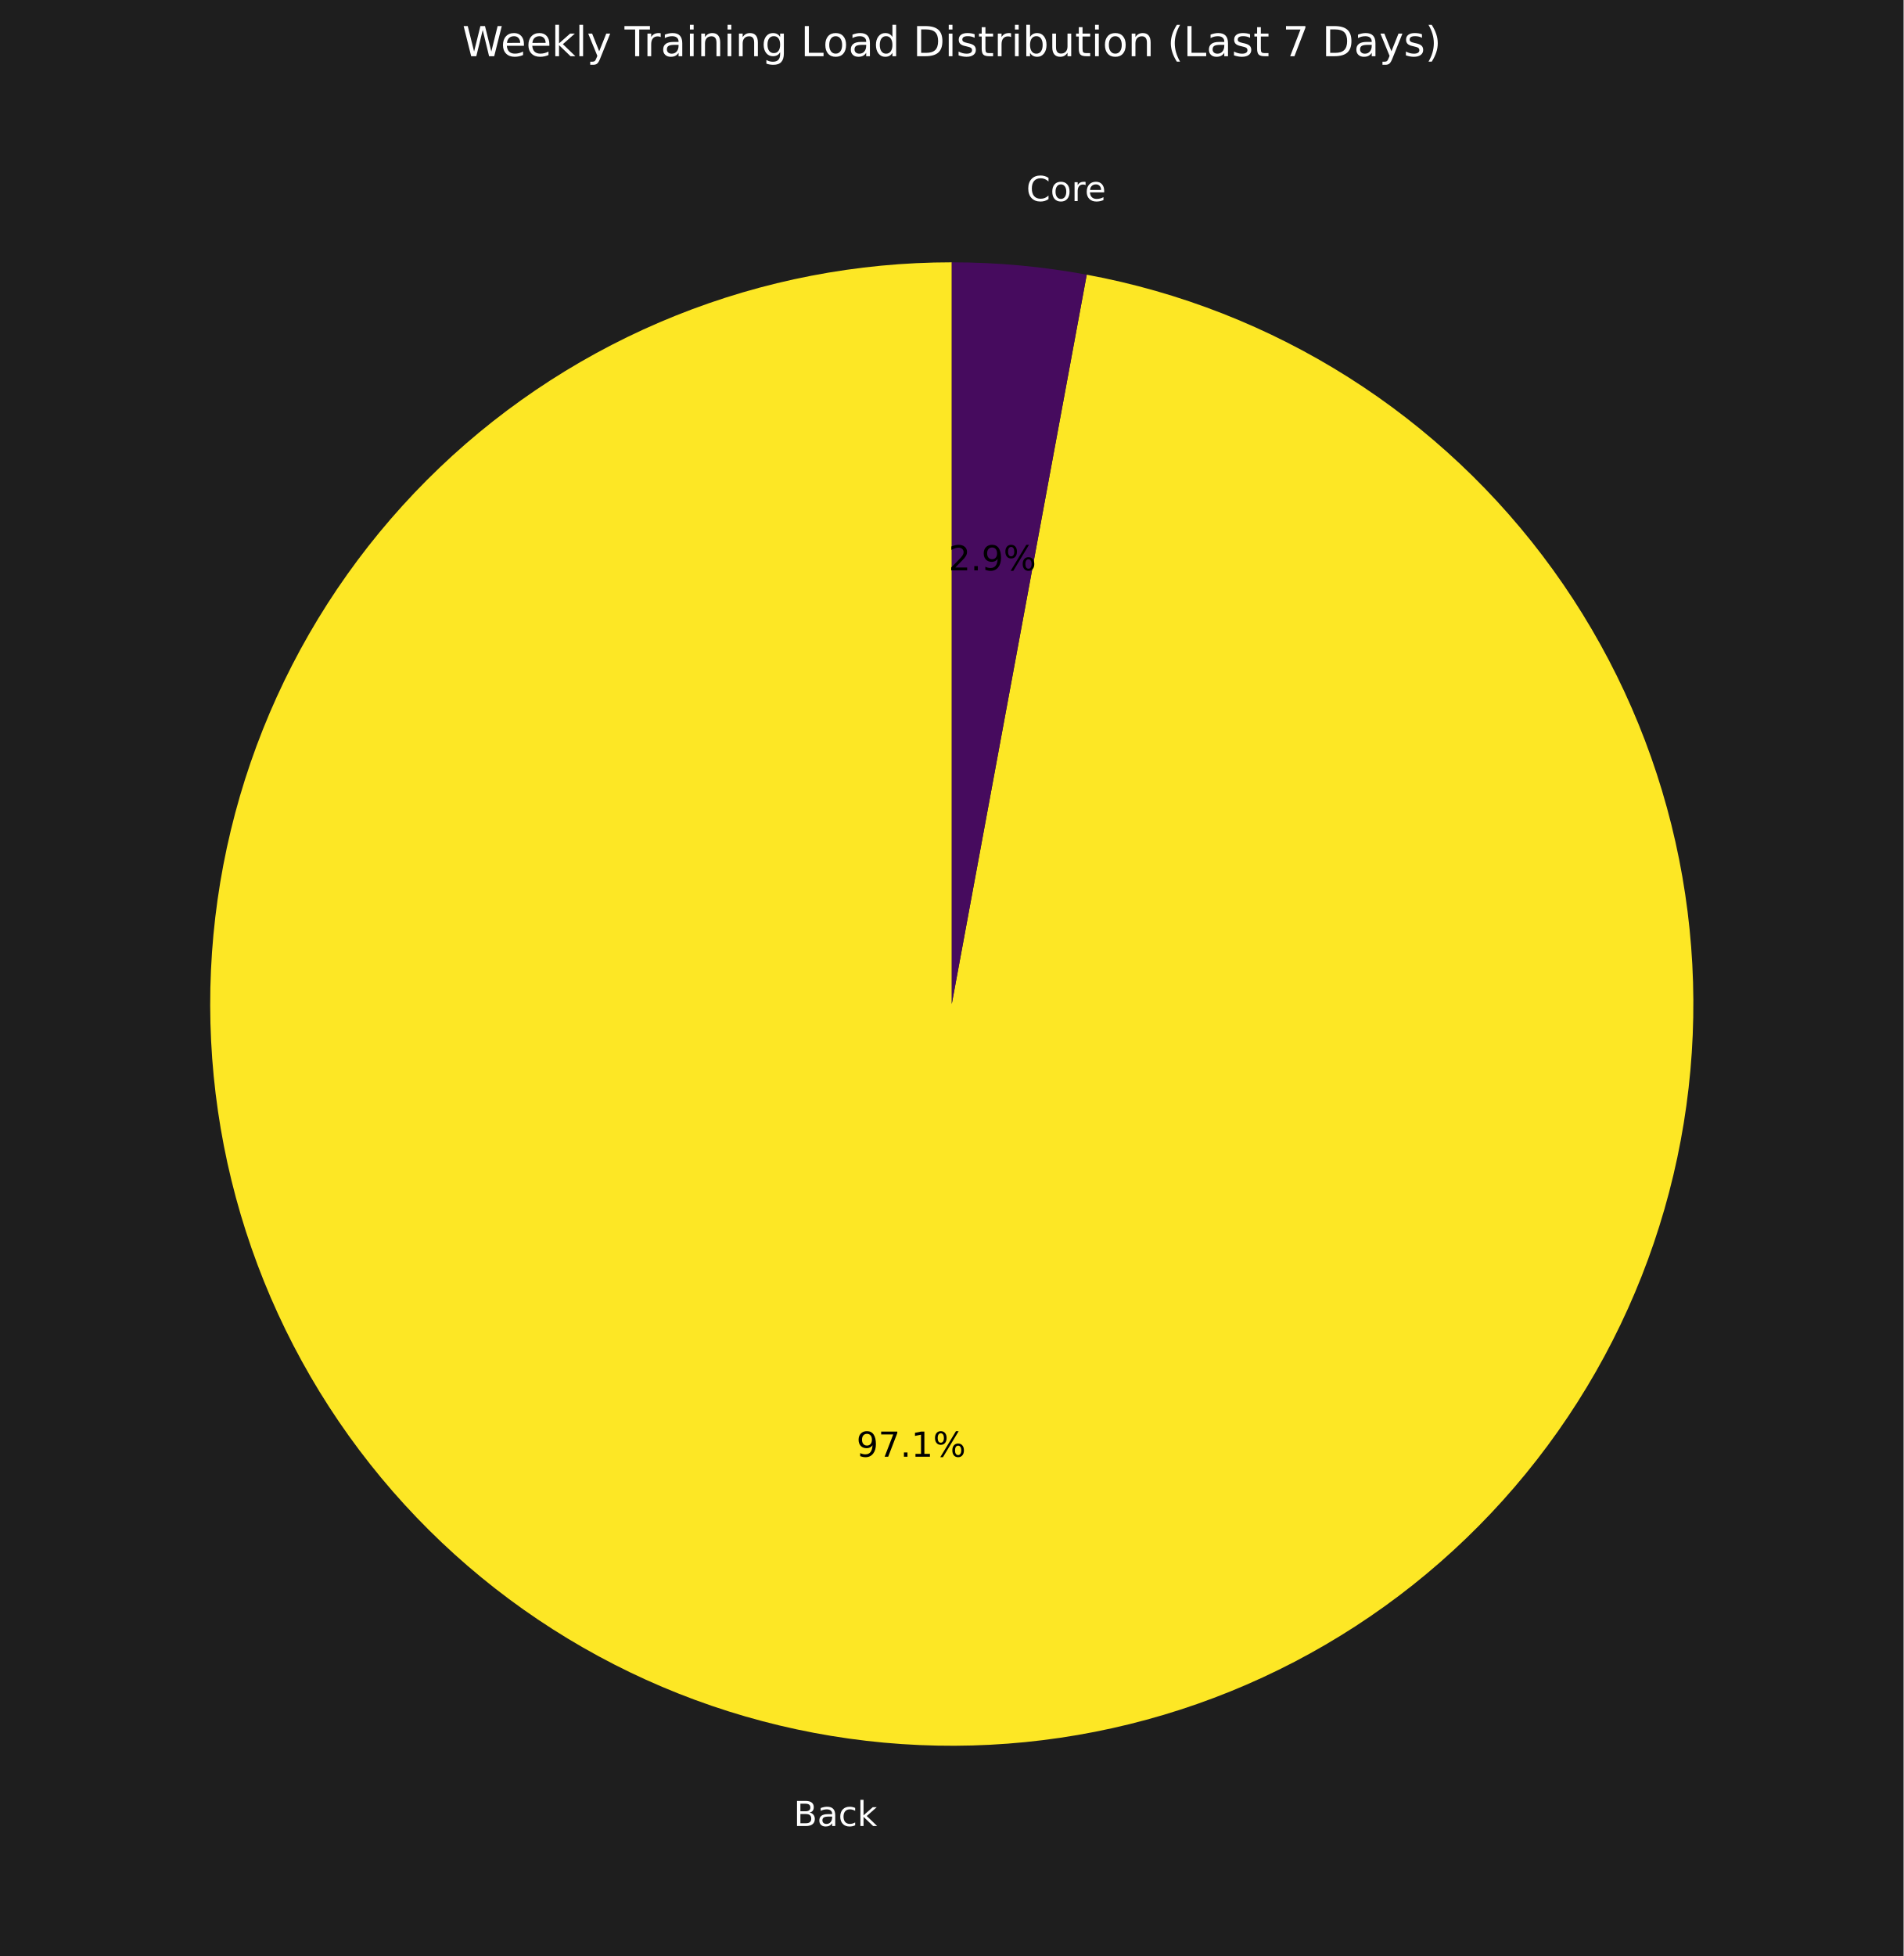
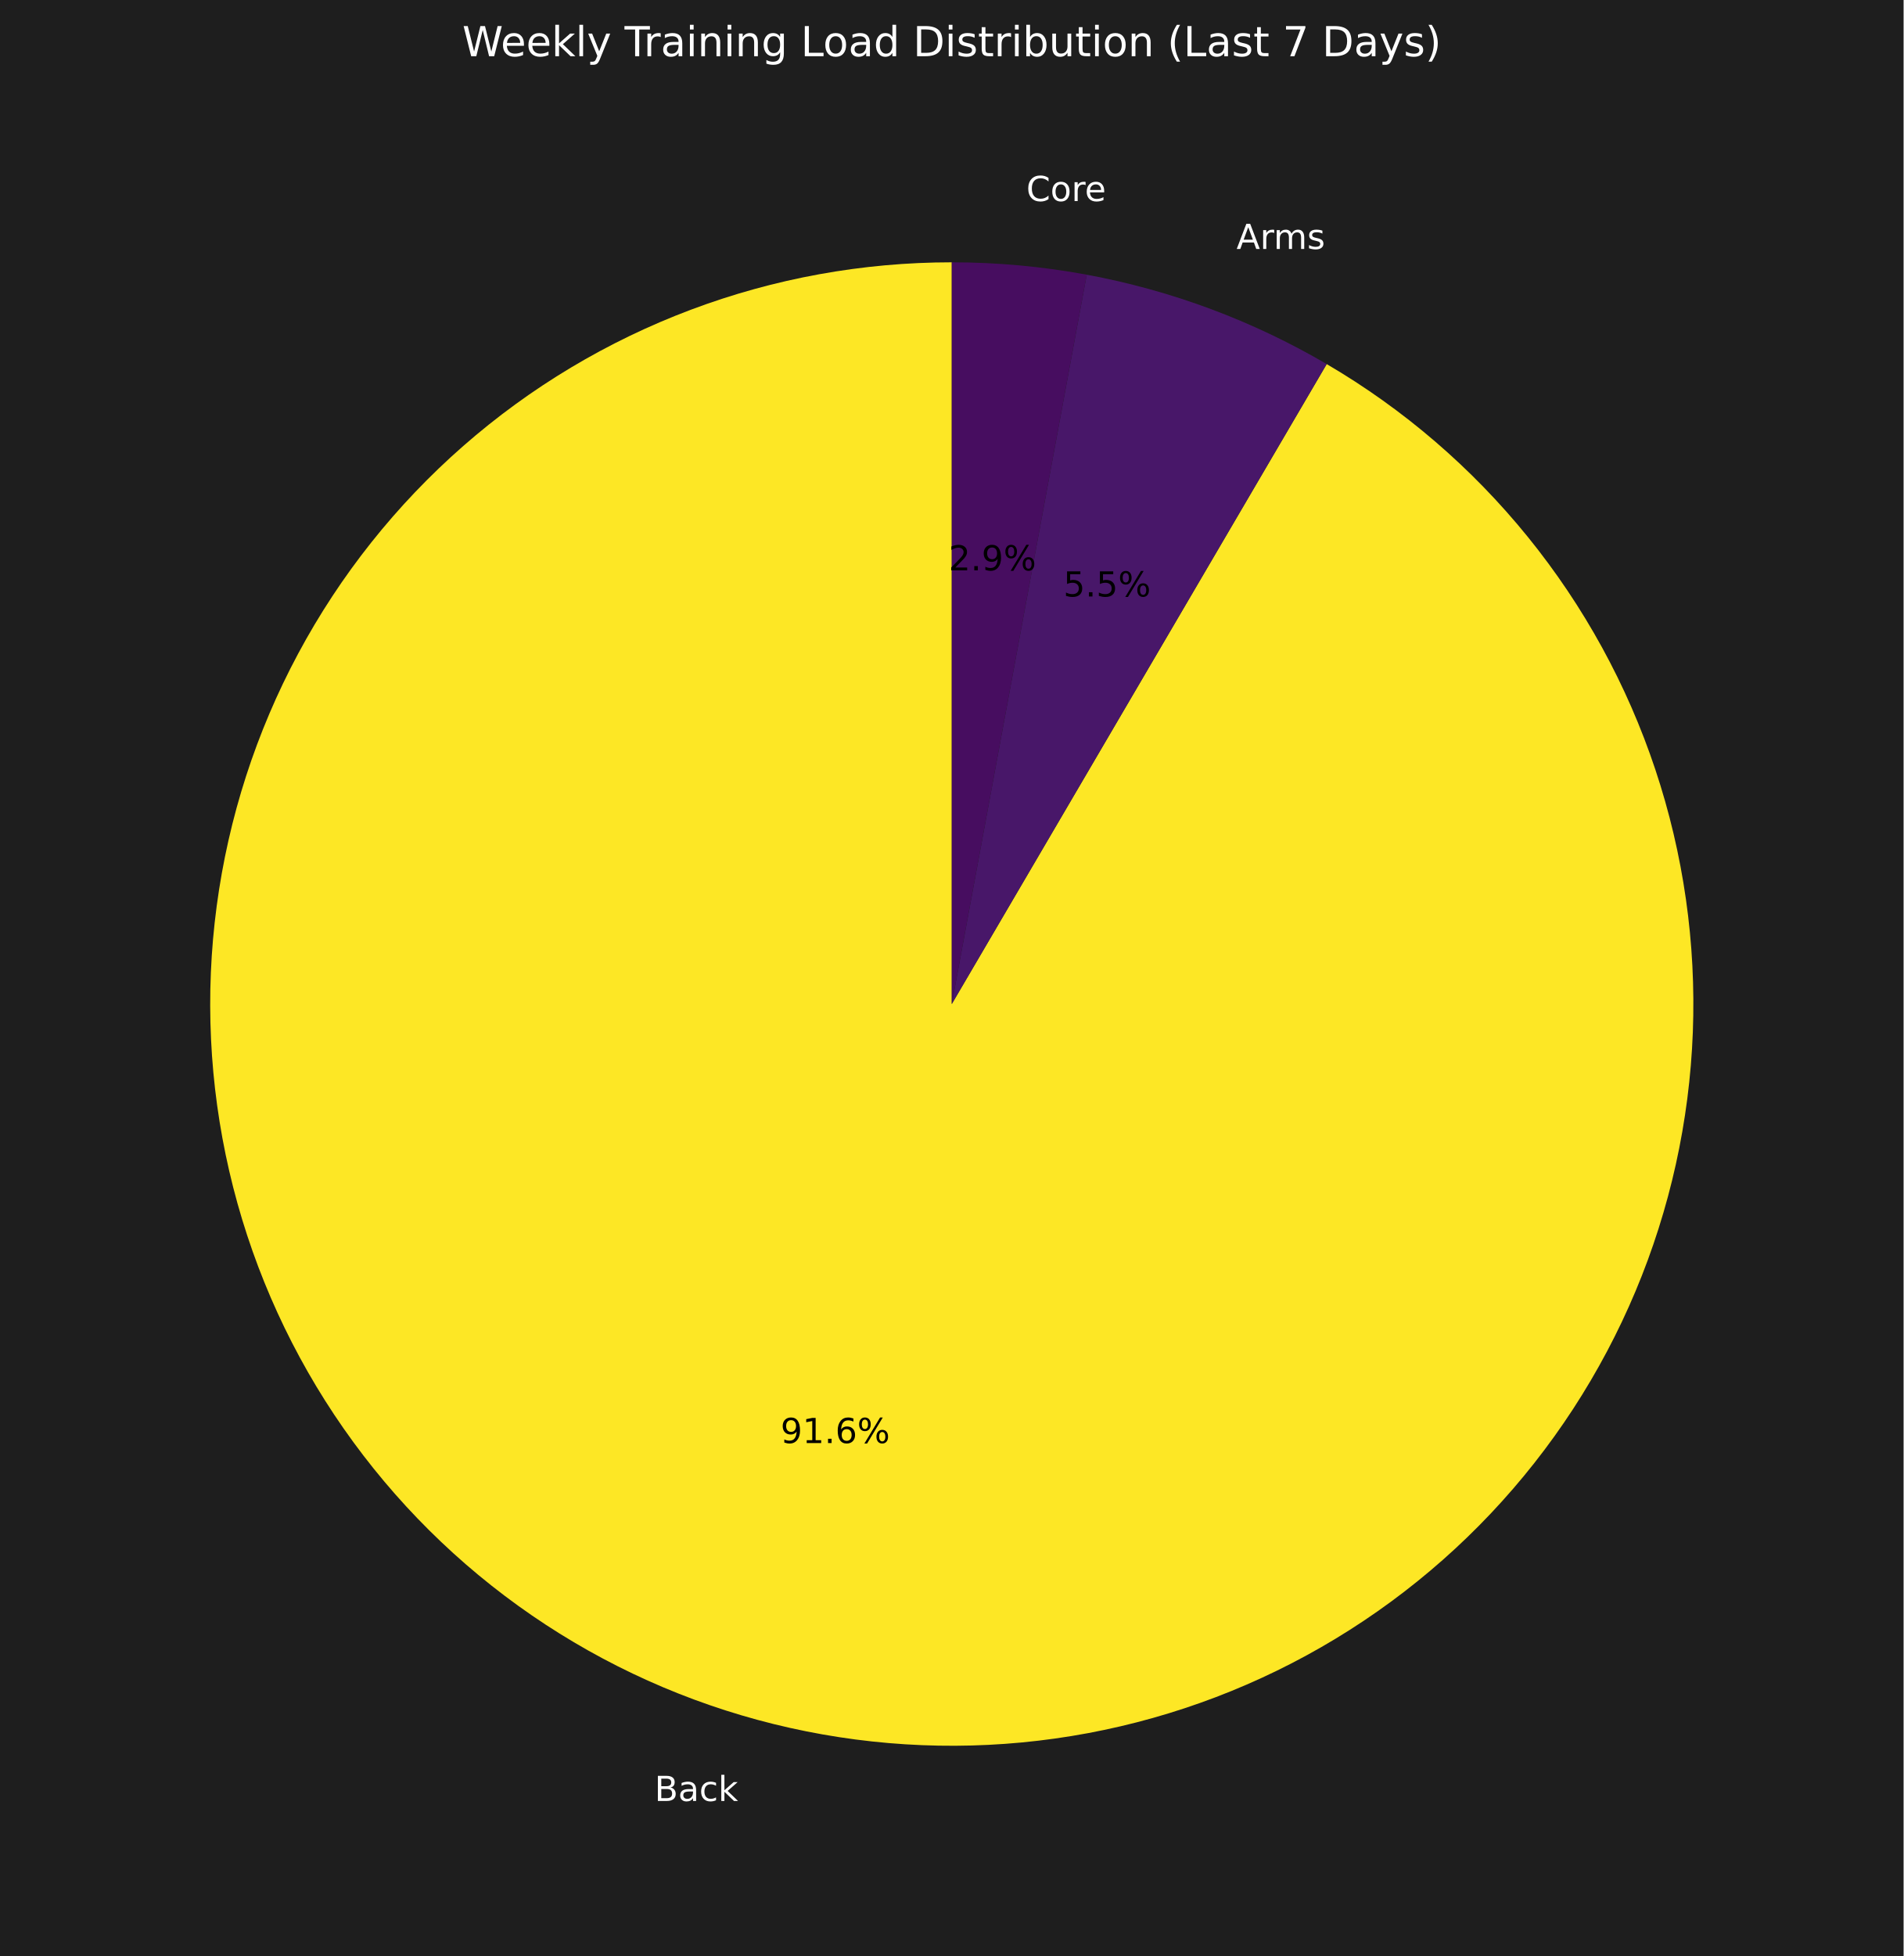
<svg xmlns="http://www.w3.org/2000/svg" xmlns:xlink="http://www.w3.org/1999/xlink" width="552.72pt" height="567.838pt" viewBox="0 0 552.72 567.838" version="1.1">
  <defs>
    <style type="text/css">*{stroke-linejoin: round; stroke-linecap: butt}</style>
  </defs>
  <g id="figure_1">
    <g id="patch_1">
      <path d="M 0 567.838  L 552.72 567.838  L 552.72 0  L 0 0  z " style="fill: #1e1e1e" />
    </g>
    <g id="axes_1">
      <g id="patch_2">
-         <path d="M 276.36 76.15  C 248.912 76.15 221.715 81.398 196.238 91.612  C 170.761 101.825 147.47 116.816 127.623 135.775  C 107.775 154.735 91.735 177.316 80.367 202.299  C 68.999 227.283 62.513 254.211 61.257 281.63  C 60.002 309.049 64.001 336.457 73.038 362.375  C 82.075 388.293 95.986 412.245 114.018 432.939  C 132.05 453.633 153.873 470.689 178.311 483.187  C 202.748 495.686 229.351 503.397 256.684 505.905  C 284.018 508.413 311.58 505.672 337.884 497.83  C 364.188 489.987 388.751 477.187 410.248 460.12  C 431.745 443.054 449.781 422.033 463.384 398.193  C 476.987 374.353 485.907 348.13 489.663 320.94  C 493.418 293.75 491.941 266.091 485.309 239.456  C 478.678 212.821 467.015 187.698 450.949 165.443  C 434.883 143.188 414.71 124.209 391.517 109.53  C 368.323 94.851 342.536 84.741 315.547 79.746  L 276.36 291.478  z " style="fill: #fde725" />
+         <path d="M 276.36 76.15  C 250.482 76.15 224.815 80.815 200.592 89.921  C 176.369 99.027 153.984 112.425 134.514 129.472  C 115.045 146.519 98.806 166.937 86.58 189.745  C 74.354 212.552 66.339 237.378 62.92 263.029  C 59.501 288.681 60.734 314.739 66.559 339.953  C 72.385 365.167 82.709 389.125 97.034 410.676  C 111.359 432.228 129.452 451.021 150.445 466.154  C 171.437 481.286 194.987 492.511 219.961 499.289  C 244.936 506.067 270.929 508.288 296.691 505.844  C 322.454 503.401 347.566 496.333 370.821 484.981  C 394.076 473.628 415.095 458.176 432.869 439.367  C 450.642 420.558 464.88 398.698 474.898 374.838  C 484.916 350.978 490.551 325.506 491.533 299.646  C 492.515 273.787 488.827 247.961 480.646 223.41  C 472.466 198.859 459.926 175.983 443.63 155.88  C 427.334 135.778 407.547 118.777 385.22 105.694  L 276.36 291.478  z " style="fill: #fde725" />
      </g>
      <g id="patch_3">
-         <path d="M 315.547 79.746  C 309.087 78.55 302.577 77.651 296.036 77.051  C 289.494 76.451 282.929 76.15 276.36 76.15  L 276.36 291.478  z " style="fill: #460b5e" />
+         <path d="M 385.22 105.694  C 374.468 99.394 363.189 94.039 351.511 89.69  C 339.834 85.341 327.8 82.014 315.547 79.746  L 276.36 291.478  z " style="fill: #481769" />
+       </g>
+       <g id="patch_4">
+         <path d="M 315.547 79.746  C 309.088 78.55 302.577 77.651 296.036 77.051  C 289.494 76.451 282.929 76.15 276.36 76.15  L 276.36 291.478  z " style="fill: #470d60" />
      </g>
      <g id="matplotlib.axis_1" />
      <g id="matplotlib.axis_2" />
      <g id="text_1">
-         <g style="fill: #ffffff" transform="translate(230.4387 530.1074) scale(0.1 -0.1)">
+         <g style="fill: #ffffff" transform="translate(190.0434 522.8294) scale(0.1 -0.1)">
          <defs>
            <path id="DejaVuSans-42" d="M 1259 2228  L 1259 519  L 2272 519  Q 2781 519 3026 730  Q 3272 941 3272 1375  Q 3272 1813 3026 2020  Q 2781 2228 2272 2228  L 1259 2228  z M 1259 4147  L 1259 2741  L 2194 2741  Q 2656 2741 2882 2914  Q 3109 3088 3109 3444  Q 3109 3797 2882 3972  Q 2656 4147 2194 4147  L 1259 4147  z M 628 4666  L 2241 4666  Q 2963 4666 3353 4366  Q 3744 4066 3744 3513  Q 3744 3084 3544 2831  Q 3344 2578 2956 2516  Q 3422 2416 3680 2098  Q 3938 1781 3938 1306  Q 3938 681 3513 340  Q 3088 0 2303 0  L 628 0  L 628 4666  z " transform="scale(0.015625)" />
            <path id="DejaVuSans-61" d="M 2194 1759  Q 1497 1759 1228 1600  Q 959 1441 959 1056  Q 959 750 1161 570  Q 1363 391 1709 391  Q 2188 391 2477 730  Q 2766 1069 2766 1631  L 2766 1759  L 2194 1759  z M 3341 1997  L 3341 0  L 2766 0  L 2766 531  Q 2569 213 2275 61  Q 1981 -91 1556 -91  Q 1019 -91 701 211  Q 384 513 384 1019  Q 384 1609 779 1909  Q 1175 2209 1959 2209  L 2766 2209  L 2766 2266  Q 2766 2663 2505 2880  Q 2244 3097 1772 3097  Q 1472 3097 1187 3025  Q 903 2953 641 2809  L 641 3341  Q 956 3463 1253 3523  Q 1550 3584 1831 3584  Q 2591 3584 2966 3190  Q 3341 2797 3341 1997  z " transform="scale(0.015625)" />
            <path id="DejaVuSans-63" d="M 3122 3366  L 3122 2828  Q 2878 2963 2633 3030  Q 2388 3097 2138 3097  Q 1578 3097 1268 2742  Q 959 2388 959 1747  Q 959 1106 1268 751  Q 1578 397 2138 397  Q 2388 397 2633 464  Q 2878 531 3122 666  L 3122 134  Q 2881 22 2623 -34  Q 2366 -91 2075 -91  Q 1284 -91 818 406  Q 353 903 353 1747  Q 353 2603 823 3093  Q 1294 3584 2113 3584  Q 2378 3584 2631 3529  Q 2884 3475 3122 3366  z " transform="scale(0.015625)" />
            <path id="DejaVuSans-6b" d="M 581 4863  L 1159 4863  L 1159 1991  L 2875 3500  L 3609 3500  L 1753 1863  L 3688 0  L 2938 0  L 1159 1709  L 1159 0  L 581 0  L 581 4863  z " transform="scale(0.015625)" />
          </defs>
          <use xlink:href="#DejaVuSans-42" />
          <use xlink:href="#DejaVuSans-61" transform="translate(68.60352 0)" />
          <use xlink:href="#DejaVuSans-63" transform="translate(129.8828 0)" />
          <use xlink:href="#DejaVuSans-6b" transform="translate(184.8633 0)" />
        </g>
      </g>
      <g id="text_2">
-         <g transform="translate(248.671 422.8938) scale(0.1 -0.1)">
+         <g transform="translate(226.6372 418.924) scale(0.1 -0.1)">
          <defs>
            <path id="DejaVuSans-39" d="M 703 97  L 703 672  Q 941 559 1184 500  Q 1428 441 1663 441  Q 2288 441 2617 861  Q 2947 1281 2994 2138  Q 2813 1869 2534 1725  Q 2256 1581 1919 1581  Q 1219 1581 811 2004  Q 403 2428 403 3163  Q 403 3881 828 4315  Q 1253 4750 1959 4750  Q 2769 4750 3195 4129  Q 3622 3509 3622 2328  Q 3622 1225 3098 567  Q 2575 -91 1691 -91  Q 1453 -91 1209 -44  Q 966 3 703 97  z M 1959 2075  Q 2384 2075 2632 2365  Q 2881 2656 2881 3163  Q 2881 3666 2632 3958  Q 2384 4250 1959 4250  Q 1534 4250 1286 3958  Q 1038 3666 1038 3163  Q 1038 2656 1286 2365  Q 1534 2075 1959 2075  z " transform="scale(0.015625)" />
-             <path id="DejaVuSans-37" d="M 525 4666  L 3525 4666  L 3525 4397  L 1831 0  L 1172 0  L 2766 4134  L 525 4134  L 525 4666  z " transform="scale(0.015625)" />
+             <path id="DejaVuSans-31" d="M 794 531  L 1825 531  L 1825 4091  L 703 3866  L 703 4441  L 1819 4666  L 2450 4666  L 2450 531  L 3481 531  L 3481 0  L 794 0  L 794 531  z " transform="scale(0.015625)" />
            <path id="DejaVuSans-2e" d="M 684 794  L 1344 794  L 1344 0  L 684 0  L 684 794  z " transform="scale(0.015625)" />
-             <path id="DejaVuSans-31" d="M 794 531  L 1825 531  L 1825 4091  L 703 3866  L 703 4441  L 1819 4666  L 2450 4666  L 2450 531  L 3481 531  L 3481 0  L 794 0  L 794 531  z " transform="scale(0.015625)" />
+             <path id="DejaVuSans-36" d="M 2113 2584  Q 1688 2584 1439 2293  Q 1191 2003 1191 1497  Q 1191 994 1439 701  Q 1688 409 2113 409  Q 2538 409 2786 701  Q 3034 994 3034 1497  Q 3034 2003 2786 2293  Q 2538 2584 2113 2584  z M 3366 4563  L 3366 3988  Q 3128 4100 2886 4159  Q 2644 4219 2406 4219  Q 1781 4219 1451 3797  Q 1122 3375 1075 2522  Q 1259 2794 1537 2939  Q 1816 3084 2150 3084  Q 2853 3084 3261 2657  Q 3669 2231 3669 1497  Q 3669 778 3244 343  Q 2819 -91 2113 -91  Q 1303 -91 875 529  Q 447 1150 447 2328  Q 447 3434 972 4092  Q 1497 4750 2381 4750  Q 2619 4750 2861 4703  Q 3103 4656 3366 4563  z " transform="scale(0.015625)" />
            <path id="DejaVuSans-25" d="M 4653 2053  Q 4381 2053 4226 1822  Q 4072 1591 4072 1178  Q 4072 772 4226 539  Q 4381 306 4653 306  Q 4919 306 5073 539  Q 5228 772 5228 1178  Q 5228 1588 5073 1820  Q 4919 2053 4653 2053  z M 4653 2450  Q 5147 2450 5437 2106  Q 5728 1763 5728 1178  Q 5728 594 5436 251  Q 5144 -91 4653 -91  Q 4153 -91 3862 251  Q 3572 594 3572 1178  Q 3572 1766 3864 2108  Q 4156 2450 4653 2450  z M 1428 4353  Q 1159 4353 1004 4120  Q 850 3888 850 3481  Q 850 3069 1003 2837  Q 1156 2606 1428 2606  Q 1700 2606 1854 2837  Q 2009 3069 2009 3481  Q 2009 3884 1853 4118  Q 1697 4353 1428 4353  z M 4250 4750  L 4750 4750  L 1831 -91  L 1331 -91  L 4250 4750  z M 1428 4750  Q 1922 4750 2215 4408  Q 2509 4066 2509 3481  Q 2509 2891 2217 2550  Q 1925 2209 1428 2209  Q 931 2209 642 2551  Q 353 2894 353 3481  Q 353 4063 643 4406  Q 934 4750 1428 4750  z " transform="scale(0.015625)" />
          </defs>
          <use xlink:href="#DejaVuSans-39" />
-           <use xlink:href="#DejaVuSans-37" transform="translate(63.62305 0)" />
+           <use xlink:href="#DejaVuSans-31" transform="translate(63.62305 0)" />
          <use xlink:href="#DejaVuSans-2e" transform="translate(127.2461 0)" />
-           <use xlink:href="#DejaVuSans-31" transform="translate(159.0332 0)" />
+           <use xlink:href="#DejaVuSans-36" transform="translate(159.0332 0)" />
          <use xlink:href="#DejaVuSans-25" transform="translate(222.6562 0)" />
        </g>
      </g>
      <g id="text_3">
-         <g style="fill: #ffffff" transform="translate(298.0031 58.36759) scale(0.1 -0.1)">
+         <g style="fill: #ffffff" transform="translate(359.0267 72.27071) scale(0.1 -0.1)">
+           <defs>
+             <path id="DejaVuSans-41" d="M 2188 4044  L 1331 1722  L 3047 1722  L 2188 4044  z M 1831 4666  L 2547 4666  L 4325 0  L 3669 0  L 3244 1197  L 1141 1197  L 716 0  L 50 0  L 1831 4666  z " transform="scale(0.015625)" />
+             <path id="DejaVuSans-72" d="M 2631 2963  Q 2534 3019 2420 3045  Q 2306 3072 2169 3072  Q 1681 3072 1420 2755  Q 1159 2438 1159 1844  L 1159 0  L 581 0  L 581 3500  L 1159 3500  L 1159 2956  Q 1341 3275 1631 3429  Q 1922 3584 2338 3584  Q 2397 3584 2469 3576  Q 2541 3569 2628 3553  L 2631 2963  z " transform="scale(0.015625)" />
+             <path id="DejaVuSans-6d" d="M 3328 2828  Q 3544 3216 3844 3400  Q 4144 3584 4550 3584  Q 5097 3584 5394 3201  Q 5691 2819 5691 2113  L 5691 0  L 5113 0  L 5113 2094  Q 5113 2597 4934 2840  Q 4756 3084 4391 3084  Q 3944 3084 3684 2787  Q 3425 2491 3425 1978  L 3425 0  L 2847 0  L 2847 2094  Q 2847 2600 2669 2842  Q 2491 3084 2119 3084  Q 1678 3084 1418 2786  Q 1159 2488 1159 1978  L 1159 0  L 581 0  L 581 3500  L 1159 3500  L 1159 2956  Q 1356 3278 1631 3431  Q 1906 3584 2284 3584  Q 2666 3584 2933 3390  Q 3200 3197 3328 2828  z " transform="scale(0.015625)" />
+             <path id="DejaVuSans-73" d="M 2834 3397  L 2834 2853  Q 2591 2978 2328 3040  Q 2066 3103 1784 3103  Q 1356 3103 1142 2972  Q 928 2841 928 2578  Q 928 2378 1081 2264  Q 1234 2150 1697 2047  L 1894 2003  Q 2506 1872 2764 1633  Q 3022 1394 3022 966  Q 3022 478 2636 193  Q 2250 -91 1575 -91  Q 1294 -91 989 -36  Q 684 19 347 128  L 347 722  Q 666 556 975 473  Q 1284 391 1588 391  Q 1994 391 2212 530  Q 2431 669 2431 922  Q 2431 1156 2273 1281  Q 2116 1406 1581 1522  L 1381 1569  Q 847 1681 609 1914  Q 372 2147 372 2553  Q 372 3047 722 3315  Q 1072 3584 1716 3584  Q 2034 3584 2315 3537  Q 2597 3491 2834 3397  z " transform="scale(0.015625)" />
+           </defs>
+           <use xlink:href="#DejaVuSans-41" />
+           <use xlink:href="#DejaVuSans-72" transform="translate(68.4082 0)" />
+           <use xlink:href="#DejaVuSans-6d" transform="translate(107.7715 0)" />
+           <use xlink:href="#DejaVuSans-73" transform="translate(205.1836 0)" />
+         </g>
+       </g>
+       <g id="text_4">
+         <g transform="translate(308.7486 173.1647) scale(0.1 -0.1)">
+           <defs>
+             <path id="DejaVuSans-35" d="M 691 4666  L 3169 4666  L 3169 4134  L 1269 4134  L 1269 2991  Q 1406 3038 1543 3061  Q 1681 3084 1819 3084  Q 2600 3084 3056 2656  Q 3513 2228 3513 1497  Q 3513 744 3044 326  Q 2575 -91 1722 -91  Q 1428 -91 1123 -41  Q 819 9 494 109  L 494 744  Q 775 591 1075 516  Q 1375 441 1709 441  Q 2250 441 2565 725  Q 2881 1009 2881 1497  Q 2881 1984 2565 2268  Q 2250 2553 1709 2553  Q 1456 2553 1204 2497  Q 953 2441 691 2322  L 691 4666  z " transform="scale(0.015625)" />
+           </defs>
+           <use xlink:href="#DejaVuSans-35" />
+           <use xlink:href="#DejaVuSans-2e" transform="translate(63.62305 0)" />
+           <use xlink:href="#DejaVuSans-35" transform="translate(95.41016 0)" />
+           <use xlink:href="#DejaVuSans-25" transform="translate(159.0332 0)" />
+         </g>
+       </g>
+       <g id="text_5">
+         <g style="fill: #ffffff" transform="translate(298.0033 58.36761) scale(0.1 -0.1)">
          <defs>
            <path id="DejaVuSans-43" d="M 4122 4306  L 4122 3641  Q 3803 3938 3442 4084  Q 3081 4231 2675 4231  Q 1875 4231 1450 3742  Q 1025 3253 1025 2328  Q 1025 1406 1450 917  Q 1875 428 2675 428  Q 3081 428 3442 575  Q 3803 722 4122 1019  L 4122 359  Q 3791 134 3420 21  Q 3050 -91 2638 -91  Q 1578 -91 968 557  Q 359 1206 359 2328  Q 359 3453 968 4101  Q 1578 4750 2638 4750  Q 3056 4750 3426 4639  Q 3797 4528 4122 4306  z " transform="scale(0.015625)" />
            <path id="DejaVuSans-6f" d="M 1959 3097  Q 1497 3097 1228 2736  Q 959 2375 959 1747  Q 959 1119 1226 758  Q 1494 397 1959 397  Q 2419 397 2687 759  Q 2956 1122 2956 1747  Q 2956 2369 2687 2733  Q 2419 3097 1959 3097  z M 1959 3584  Q 2709 3584 3137 3096  Q 3566 2609 3566 1747  Q 3566 888 3137 398  Q 2709 -91 1959 -91  Q 1206 -91 779 398  Q 353 888 353 1747  Q 353 2609 779 3096  Q 1206 3584 1959 3584  z " transform="scale(0.015625)" />
-             <path id="DejaVuSans-72" d="M 2631 2963  Q 2534 3019 2420 3045  Q 2306 3072 2169 3072  Q 1681 3072 1420 2755  Q 1159 2438 1159 1844  L 1159 0  L 581 0  L 581 3500  L 1159 3500  L 1159 2956  Q 1341 3275 1631 3429  Q 1922 3584 2338 3584  Q 2397 3584 2469 3576  Q 2541 3569 2628 3553  L 2631 2963  z " transform="scale(0.015625)" />
            <path id="DejaVuSans-65" d="M 3597 1894  L 3597 1613  L 953 1613  Q 991 1019 1311 708  Q 1631 397 2203 397  Q 2534 397 2845 478  Q 3156 559 3463 722  L 3463 178  Q 3153 47 2828 -22  Q 2503 -91 2169 -91  Q 1331 -91 842 396  Q 353 884 353 1716  Q 353 2575 817 3079  Q 1281 3584 2069 3584  Q 2775 3584 3186 3129  Q 3597 2675 3597 1894  z M 3022 2063  Q 3016 2534 2758 2815  Q 2500 3097 2075 3097  Q 1594 3097 1305 2825  Q 1016 2553 972 2059  L 3022 2063  z " transform="scale(0.015625)" />
          </defs>
          <use xlink:href="#DejaVuSans-43" />
          <use xlink:href="#DejaVuSans-6f" transform="translate(69.82422 0)" />
          <use xlink:href="#DejaVuSans-72" transform="translate(131.0059 0)" />
          <use xlink:href="#DejaVuSans-65" transform="translate(169.8691 0)" />
        </g>
      </g>
-       <g id="text_4">
-         <g transform="translate(275.463 165.5812) scale(0.1 -0.1)">
+       <g id="text_6">
+         <g transform="translate(275.4631 165.5812) scale(0.1 -0.1)">
          <defs>
            <path id="DejaVuSans-32" d="M 1228 531  L 3431 531  L 3431 0  L 469 0  L 469 531  Q 828 903 1448 1529  Q 2069 2156 2228 2338  Q 2531 2678 2651 2914  Q 2772 3150 2772 3378  Q 2772 3750 2511 3984  Q 2250 4219 1831 4219  Q 1534 4219 1204 4116  Q 875 4013 500 3803  L 500 4441  Q 881 4594 1212 4672  Q 1544 4750 1819 4750  Q 2544 4750 2975 4387  Q 3406 4025 3406 3419  Q 3406 3131 3298 2873  Q 3191 2616 2906 2266  Q 2828 2175 2409 1742  Q 1991 1309 1228 531  z " transform="scale(0.015625)" />
          </defs>
          <use xlink:href="#DejaVuSans-32" />
          <use xlink:href="#DejaVuSans-2e" transform="translate(63.62305 0)" />
          <use xlink:href="#DejaVuSans-39" transform="translate(95.41016 0)" />
          <use xlink:href="#DejaVuSans-25" transform="translate(159.0332 0)" />
        </g>
      </g>
-       <g id="text_5">
+       <g id="text_7">
        <g style="fill: #ffffff" transform="translate(134.2228 16.31812) scale(0.12 -0.12)">
          <defs>
            <path id="DejaVuSans-57" d="M 213 4666  L 850 4666  L 1831 722  L 2809 4666  L 3519 4666  L 4500 722  L 5478 4666  L 6119 4666  L 4947 0  L 4153 0  L 3169 4050  L 2175 0  L 1381 0  L 213 4666  z " transform="scale(0.015625)" />
            <path id="DejaVuSans-6c" d="M 603 4863  L 1178 4863  L 1178 0  L 603 0  L 603 4863  z " transform="scale(0.015625)" />
            <path id="DejaVuSans-79" d="M 2059 -325  Q 1816 -950 1584 -1140  Q 1353 -1331 966 -1331  L 506 -1331  L 506 -850  L 844 -850  Q 1081 -850 1212 -737  Q 1344 -625 1503 -206  L 1606 56  L 191 3500  L 800 3500  L 1894 763  L 2988 3500  L 3597 3500  L 2059 -325  z " transform="scale(0.015625)" />
            <path id="DejaVuSans-20" transform="scale(0.015625)" />
            <path id="DejaVuSans-54" d="M -19 4666  L 3928 4666  L 3928 4134  L 2272 4134  L 2272 0  L 1638 0  L 1638 4134  L -19 4134  L -19 4666  z " transform="scale(0.015625)" />
            <path id="DejaVuSans-69" d="M 603 3500  L 1178 3500  L 1178 0  L 603 0  L 603 3500  z M 603 4863  L 1178 4863  L 1178 4134  L 603 4134  L 603 4863  z " transform="scale(0.015625)" />
            <path id="DejaVuSans-6e" d="M 3513 2113  L 3513 0  L 2938 0  L 2938 2094  Q 2938 2591 2744 2837  Q 2550 3084 2163 3084  Q 1697 3084 1428 2787  Q 1159 2491 1159 1978  L 1159 0  L 581 0  L 581 3500  L 1159 3500  L 1159 2956  Q 1366 3272 1645 3428  Q 1925 3584 2291 3584  Q 2894 3584 3203 3211  Q 3513 2838 3513 2113  z " transform="scale(0.015625)" />
            <path id="DejaVuSans-67" d="M 2906 1791  Q 2906 2416 2648 2759  Q 2391 3103 1925 3103  Q 1463 3103 1205 2759  Q 947 2416 947 1791  Q 947 1169 1205 825  Q 1463 481 1925 481  Q 2391 481 2648 825  Q 2906 1169 2906 1791  z M 3481 434  Q 3481 -459 3084 -895  Q 2688 -1331 1869 -1331  Q 1566 -1331 1297 -1286  Q 1028 -1241 775 -1147  L 775 -588  Q 1028 -725 1275 -790  Q 1522 -856 1778 -856  Q 2344 -856 2625 -561  Q 2906 -266 2906 331  L 2906 616  Q 2728 306 2450 153  Q 2172 0 1784 0  Q 1141 0 747 490  Q 353 981 353 1791  Q 353 2603 747 3093  Q 1141 3584 1784 3584  Q 2172 3584 2450 3431  Q 2728 3278 2906 2969  L 2906 3500  L 3481 3500  L 3481 434  z " transform="scale(0.015625)" />
            <path id="DejaVuSans-4c" d="M 628 4666  L 1259 4666  L 1259 531  L 3531 531  L 3531 0  L 628 0  L 628 4666  z " transform="scale(0.015625)" />
            <path id="DejaVuSans-64" d="M 2906 2969  L 2906 4863  L 3481 4863  L 3481 0  L 2906 0  L 2906 525  Q 2725 213 2448 61  Q 2172 -91 1784 -91  Q 1150 -91 751 415  Q 353 922 353 1747  Q 353 2572 751 3078  Q 1150 3584 1784 3584  Q 2172 3584 2448 3432  Q 2725 3281 2906 2969  z M 947 1747  Q 947 1113 1208 752  Q 1469 391 1925 391  Q 2381 391 2643 752  Q 2906 1113 2906 1747  Q 2906 2381 2643 2742  Q 2381 3103 1925 3103  Q 1469 3103 1208 2742  Q 947 2381 947 1747  z " transform="scale(0.015625)" />
            <path id="DejaVuSans-44" d="M 1259 4147  L 1259 519  L 2022 519  Q 2988 519 3436 956  Q 3884 1394 3884 2338  Q 3884 3275 3436 3711  Q 2988 4147 2022 4147  L 1259 4147  z M 628 4666  L 1925 4666  Q 3281 4666 3915 4102  Q 4550 3538 4550 2338  Q 4550 1131 3912 565  Q 3275 0 1925 0  L 628 0  L 628 4666  z " transform="scale(0.015625)" />
-             <path id="DejaVuSans-73" d="M 2834 3397  L 2834 2853  Q 2591 2978 2328 3040  Q 2066 3103 1784 3103  Q 1356 3103 1142 2972  Q 928 2841 928 2578  Q 928 2378 1081 2264  Q 1234 2150 1697 2047  L 1894 2003  Q 2506 1872 2764 1633  Q 3022 1394 3022 966  Q 3022 478 2636 193  Q 2250 -91 1575 -91  Q 1294 -91 989 -36  Q 684 19 347 128  L 347 722  Q 666 556 975 473  Q 1284 391 1588 391  Q 1994 391 2212 530  Q 2431 669 2431 922  Q 2431 1156 2273 1281  Q 2116 1406 1581 1522  L 1381 1569  Q 847 1681 609 1914  Q 372 2147 372 2553  Q 372 3047 722 3315  Q 1072 3584 1716 3584  Q 2034 3584 2315 3537  Q 2597 3491 2834 3397  z " transform="scale(0.015625)" />
            <path id="DejaVuSans-74" d="M 1172 4494  L 1172 3500  L 2356 3500  L 2356 3053  L 1172 3053  L 1172 1153  Q 1172 725 1289 603  Q 1406 481 1766 481  L 2356 481  L 2356 0  L 1766 0  Q 1100 0 847 248  Q 594 497 594 1153  L 594 3053  L 172 3053  L 172 3500  L 594 3500  L 594 4494  L 1172 4494  z " transform="scale(0.015625)" />
            <path id="DejaVuSans-62" d="M 3116 1747  Q 3116 2381 2855 2742  Q 2594 3103 2138 3103  Q 1681 3103 1420 2742  Q 1159 2381 1159 1747  Q 1159 1113 1420 752  Q 1681 391 2138 391  Q 2594 391 2855 752  Q 3116 1113 3116 1747  z M 1159 2969  Q 1341 3281 1617 3432  Q 1894 3584 2278 3584  Q 2916 3584 3314 3078  Q 3713 2572 3713 1747  Q 3713 922 3314 415  Q 2916 -91 2278 -91  Q 1894 -91 1617 61  Q 1341 213 1159 525  L 1159 0  L 581 0  L 581 4863  L 1159 4863  L 1159 2969  z " transform="scale(0.015625)" />
            <path id="DejaVuSans-75" d="M 544 1381  L 544 3500  L 1119 3500  L 1119 1403  Q 1119 906 1312 657  Q 1506 409 1894 409  Q 2359 409 2629 706  Q 2900 1003 2900 1516  L 2900 3500  L 3475 3500  L 3475 0  L 2900 0  L 2900 538  Q 2691 219 2414 64  Q 2138 -91 1772 -91  Q 1169 -91 856 284  Q 544 659 544 1381  z M 1991 3584  L 1991 3584  z " transform="scale(0.015625)" />
            <path id="DejaVuSans-28" d="M 1984 4856  Q 1566 4138 1362 3434  Q 1159 2731 1159 2009  Q 1159 1288 1364 580  Q 1569 -128 1984 -844  L 1484 -844  Q 1016 -109 783 600  Q 550 1309 550 2009  Q 550 2706 781 3412  Q 1013 4119 1484 4856  L 1984 4856  z " transform="scale(0.015625)" />
+             <path id="DejaVuSans-37" d="M 525 4666  L 3525 4666  L 3525 4397  L 1831 0  L 1172 0  L 2766 4134  L 525 4134  L 525 4666  z " transform="scale(0.015625)" />
            <path id="DejaVuSans-29" d="M 513 4856  L 1013 4856  Q 1481 4119 1714 3412  Q 1947 2706 1947 2009  Q 1947 1309 1714 600  Q 1481 -109 1013 -844  L 513 -844  Q 928 -128 1133 580  Q 1338 1288 1338 2009  Q 1338 2731 1133 3434  Q 928 4138 513 4856  z " transform="scale(0.015625)" />
          </defs>
          <use xlink:href="#DejaVuSans-57" />
          <use xlink:href="#DejaVuSans-65" transform="translate(93.00195 0)" />
          <use xlink:href="#DejaVuSans-65" transform="translate(154.5254 0)" />
          <use xlink:href="#DejaVuSans-6b" transform="translate(216.0488 0)" />
          <use xlink:href="#DejaVuSans-6c" transform="translate(273.959 0)" />
          <use xlink:href="#DejaVuSans-79" transform="translate(301.7422 0)" />
          <use xlink:href="#DejaVuSans-20" transform="translate(360.9219 0)" />
          <use xlink:href="#DejaVuSans-54" transform="translate(392.709 0)" />
          <use xlink:href="#DejaVuSans-72" transform="translate(439.043 0)" />
          <use xlink:href="#DejaVuSans-61" transform="translate(480.1562 0)" />
          <use xlink:href="#DejaVuSans-69" transform="translate(541.4355 0)" />
          <use xlink:href="#DejaVuSans-6e" transform="translate(569.2188 0)" />
          <use xlink:href="#DejaVuSans-69" transform="translate(632.5977 0)" />
          <use xlink:href="#DejaVuSans-6e" transform="translate(660.3809 0)" />
          <use xlink:href="#DejaVuSans-67" transform="translate(723.7598 0)" />
          <use xlink:href="#DejaVuSans-20" transform="translate(787.2363 0)" />
          <use xlink:href="#DejaVuSans-4c" transform="translate(819.0234 0)" />
          <use xlink:href="#DejaVuSans-6f" transform="translate(872.9863 0)" />
          <use xlink:href="#DejaVuSans-61" transform="translate(934.168 0)" />
          <use xlink:href="#DejaVuSans-64" transform="translate(995.4473 0)" />
          <use xlink:href="#DejaVuSans-20" transform="translate(1058.924 0)" />
          <use xlink:href="#DejaVuSans-44" transform="translate(1090.711 0)" />
          <use xlink:href="#DejaVuSans-69" transform="translate(1167.713 0)" />
          <use xlink:href="#DejaVuSans-73" transform="translate(1195.496 0)" />
          <use xlink:href="#DejaVuSans-74" transform="translate(1247.596 0)" />
          <use xlink:href="#DejaVuSans-72" transform="translate(1286.805 0)" />
          <use xlink:href="#DejaVuSans-69" transform="translate(1327.918 0)" />
          <use xlink:href="#DejaVuSans-62" transform="translate(1355.701 0)" />
          <use xlink:href="#DejaVuSans-75" transform="translate(1419.178 0)" />
          <use xlink:href="#DejaVuSans-74" transform="translate(1482.557 0)" />
          <use xlink:href="#DejaVuSans-69" transform="translate(1521.766 0)" />
          <use xlink:href="#DejaVuSans-6f" transform="translate(1549.549 0)" />
          <use xlink:href="#DejaVuSans-6e" transform="translate(1610.73 0)" />
          <use xlink:href="#DejaVuSans-20" transform="translate(1674.109 0)" />
          <use xlink:href="#DejaVuSans-28" transform="translate(1705.896 0)" />
          <use xlink:href="#DejaVuSans-4c" transform="translate(1744.91 0)" />
          <use xlink:href="#DejaVuSans-61" transform="translate(1800.623 0)" />
          <use xlink:href="#DejaVuSans-73" transform="translate(1861.902 0)" />
          <use xlink:href="#DejaVuSans-74" transform="translate(1914.002 0)" />
          <use xlink:href="#DejaVuSans-20" transform="translate(1953.211 0)" />
          <use xlink:href="#DejaVuSans-37" transform="translate(1984.998 0)" />
          <use xlink:href="#DejaVuSans-20" transform="translate(2048.621 0)" />
          <use xlink:href="#DejaVuSans-44" transform="translate(2080.408 0)" />
          <use xlink:href="#DejaVuSans-61" transform="translate(2157.41 0)" />
          <use xlink:href="#DejaVuSans-79" transform="translate(2218.689 0)" />
          <use xlink:href="#DejaVuSans-73" transform="translate(2277.869 0)" />
          <use xlink:href="#DejaVuSans-29" transform="translate(2329.969 0)" />
        </g>
      </g>
    </g>
  </g>
</svg>
